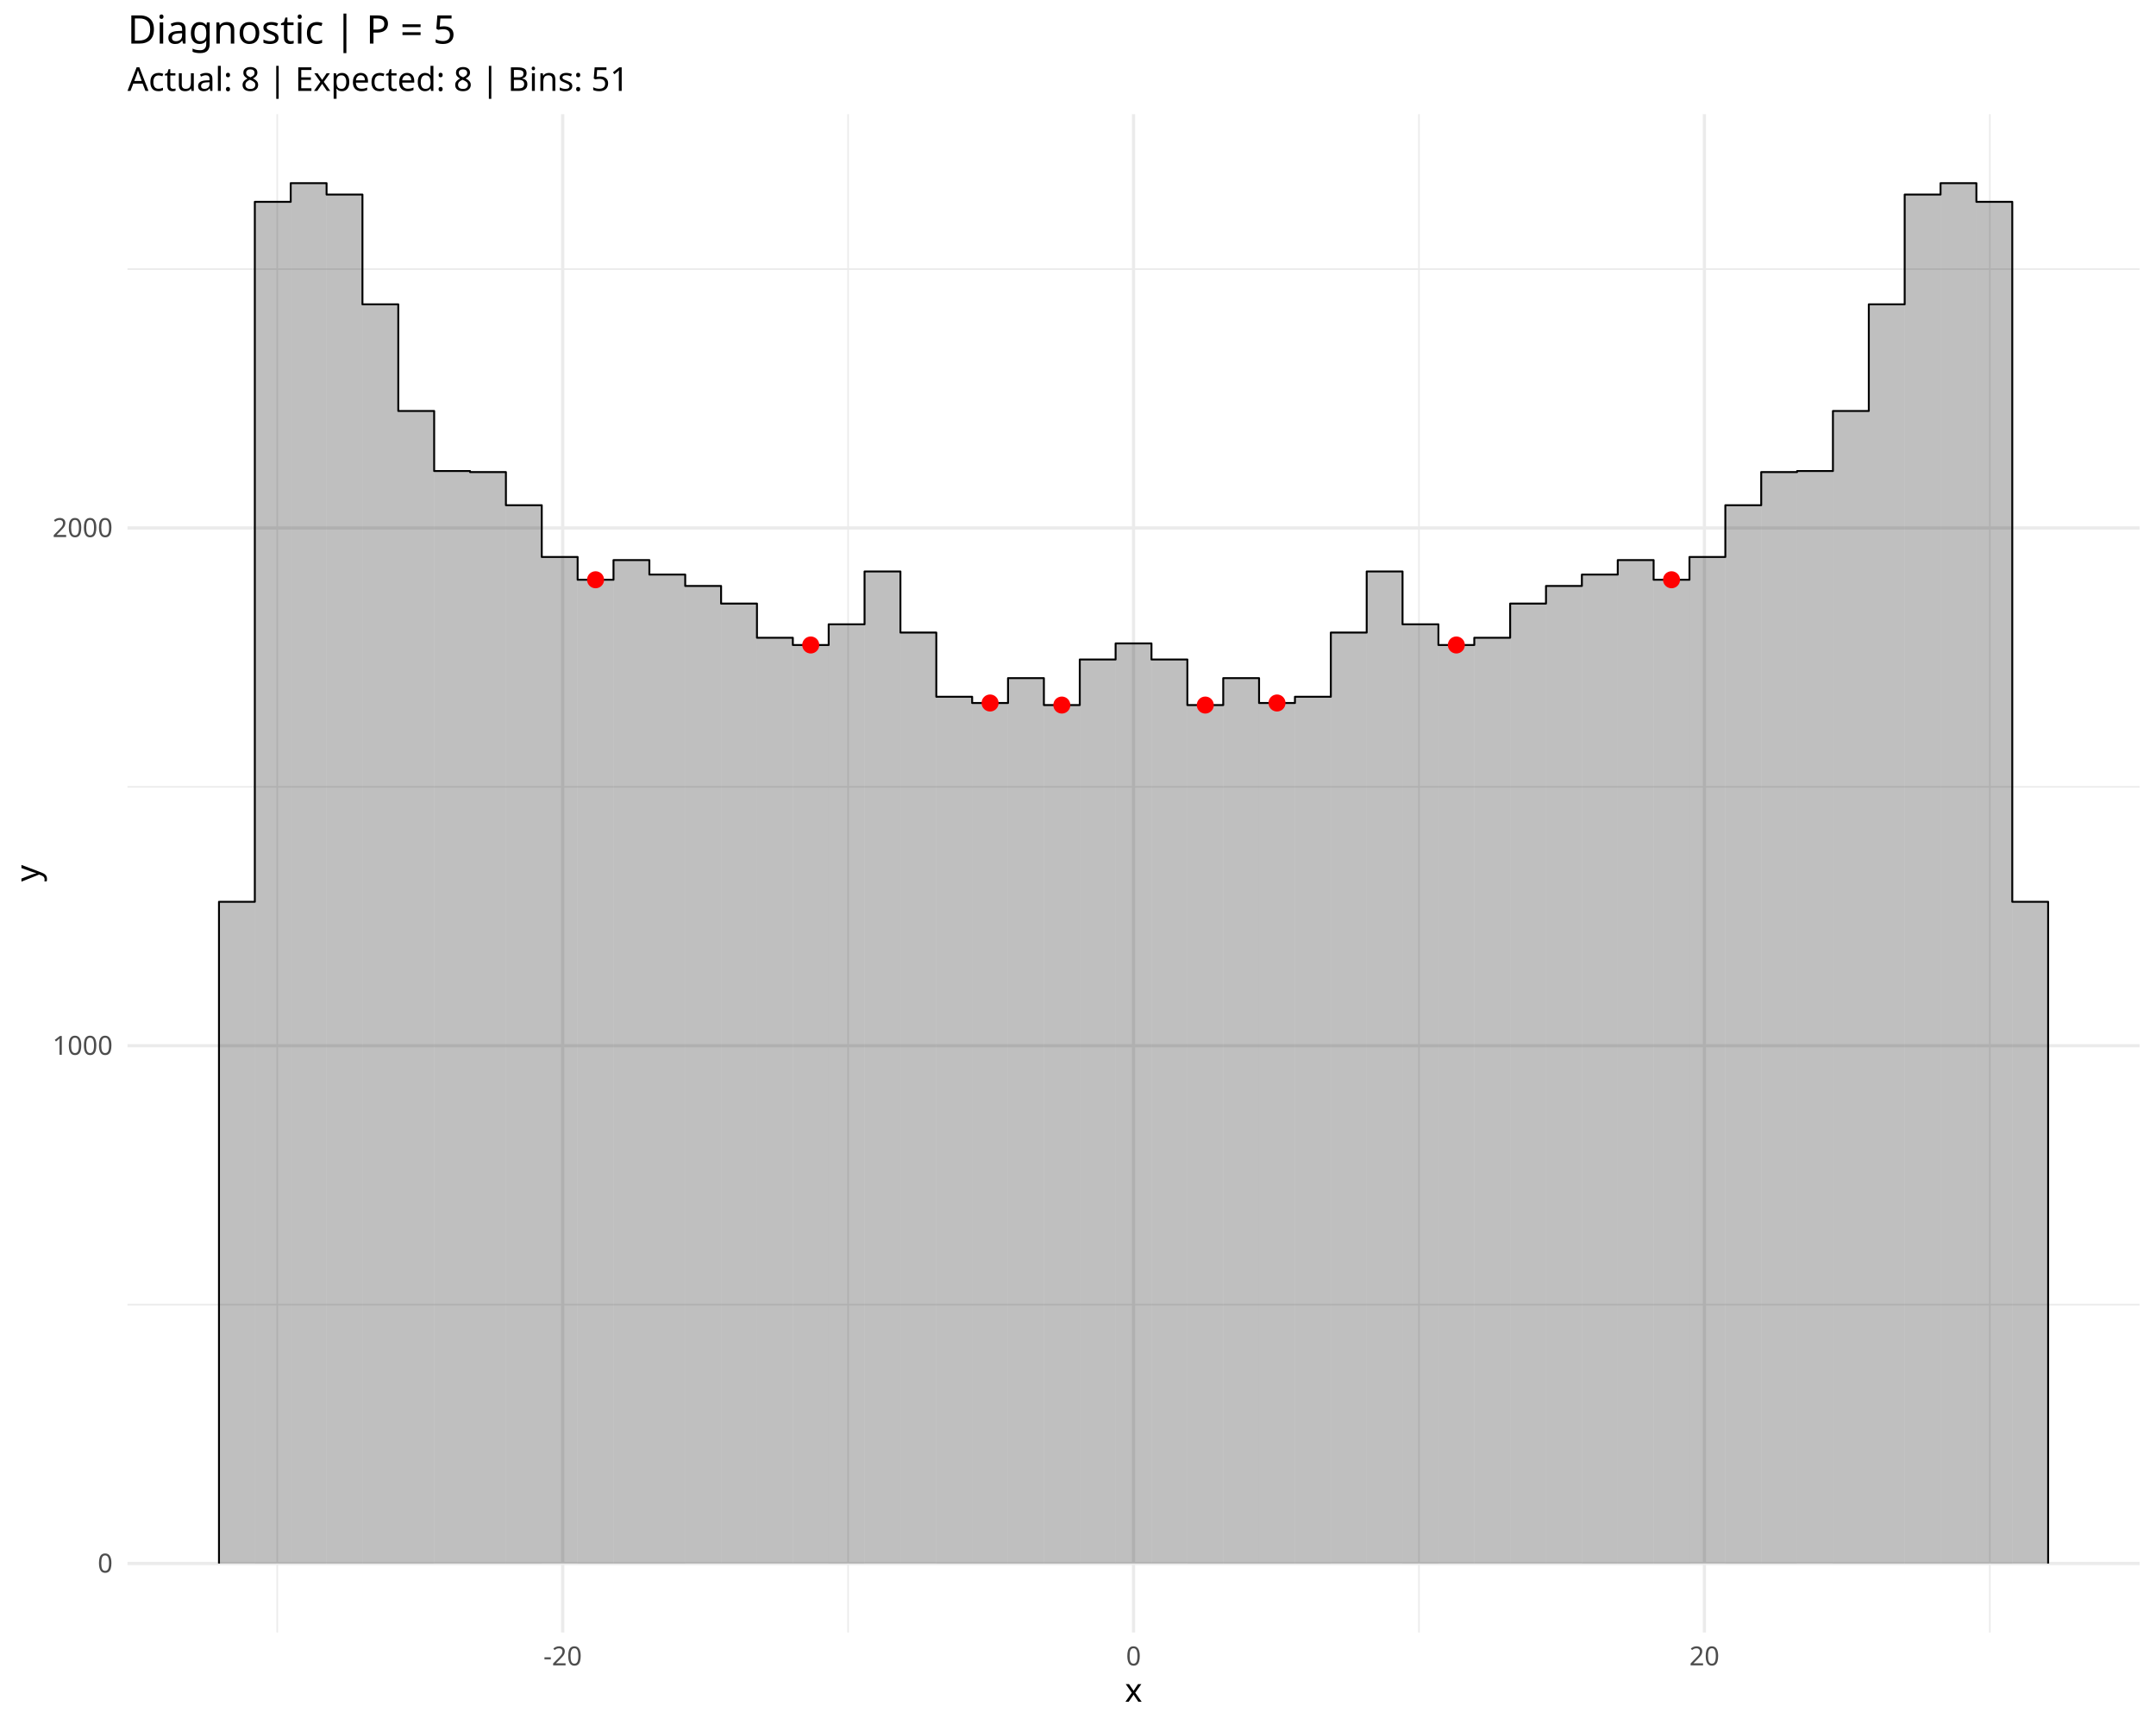
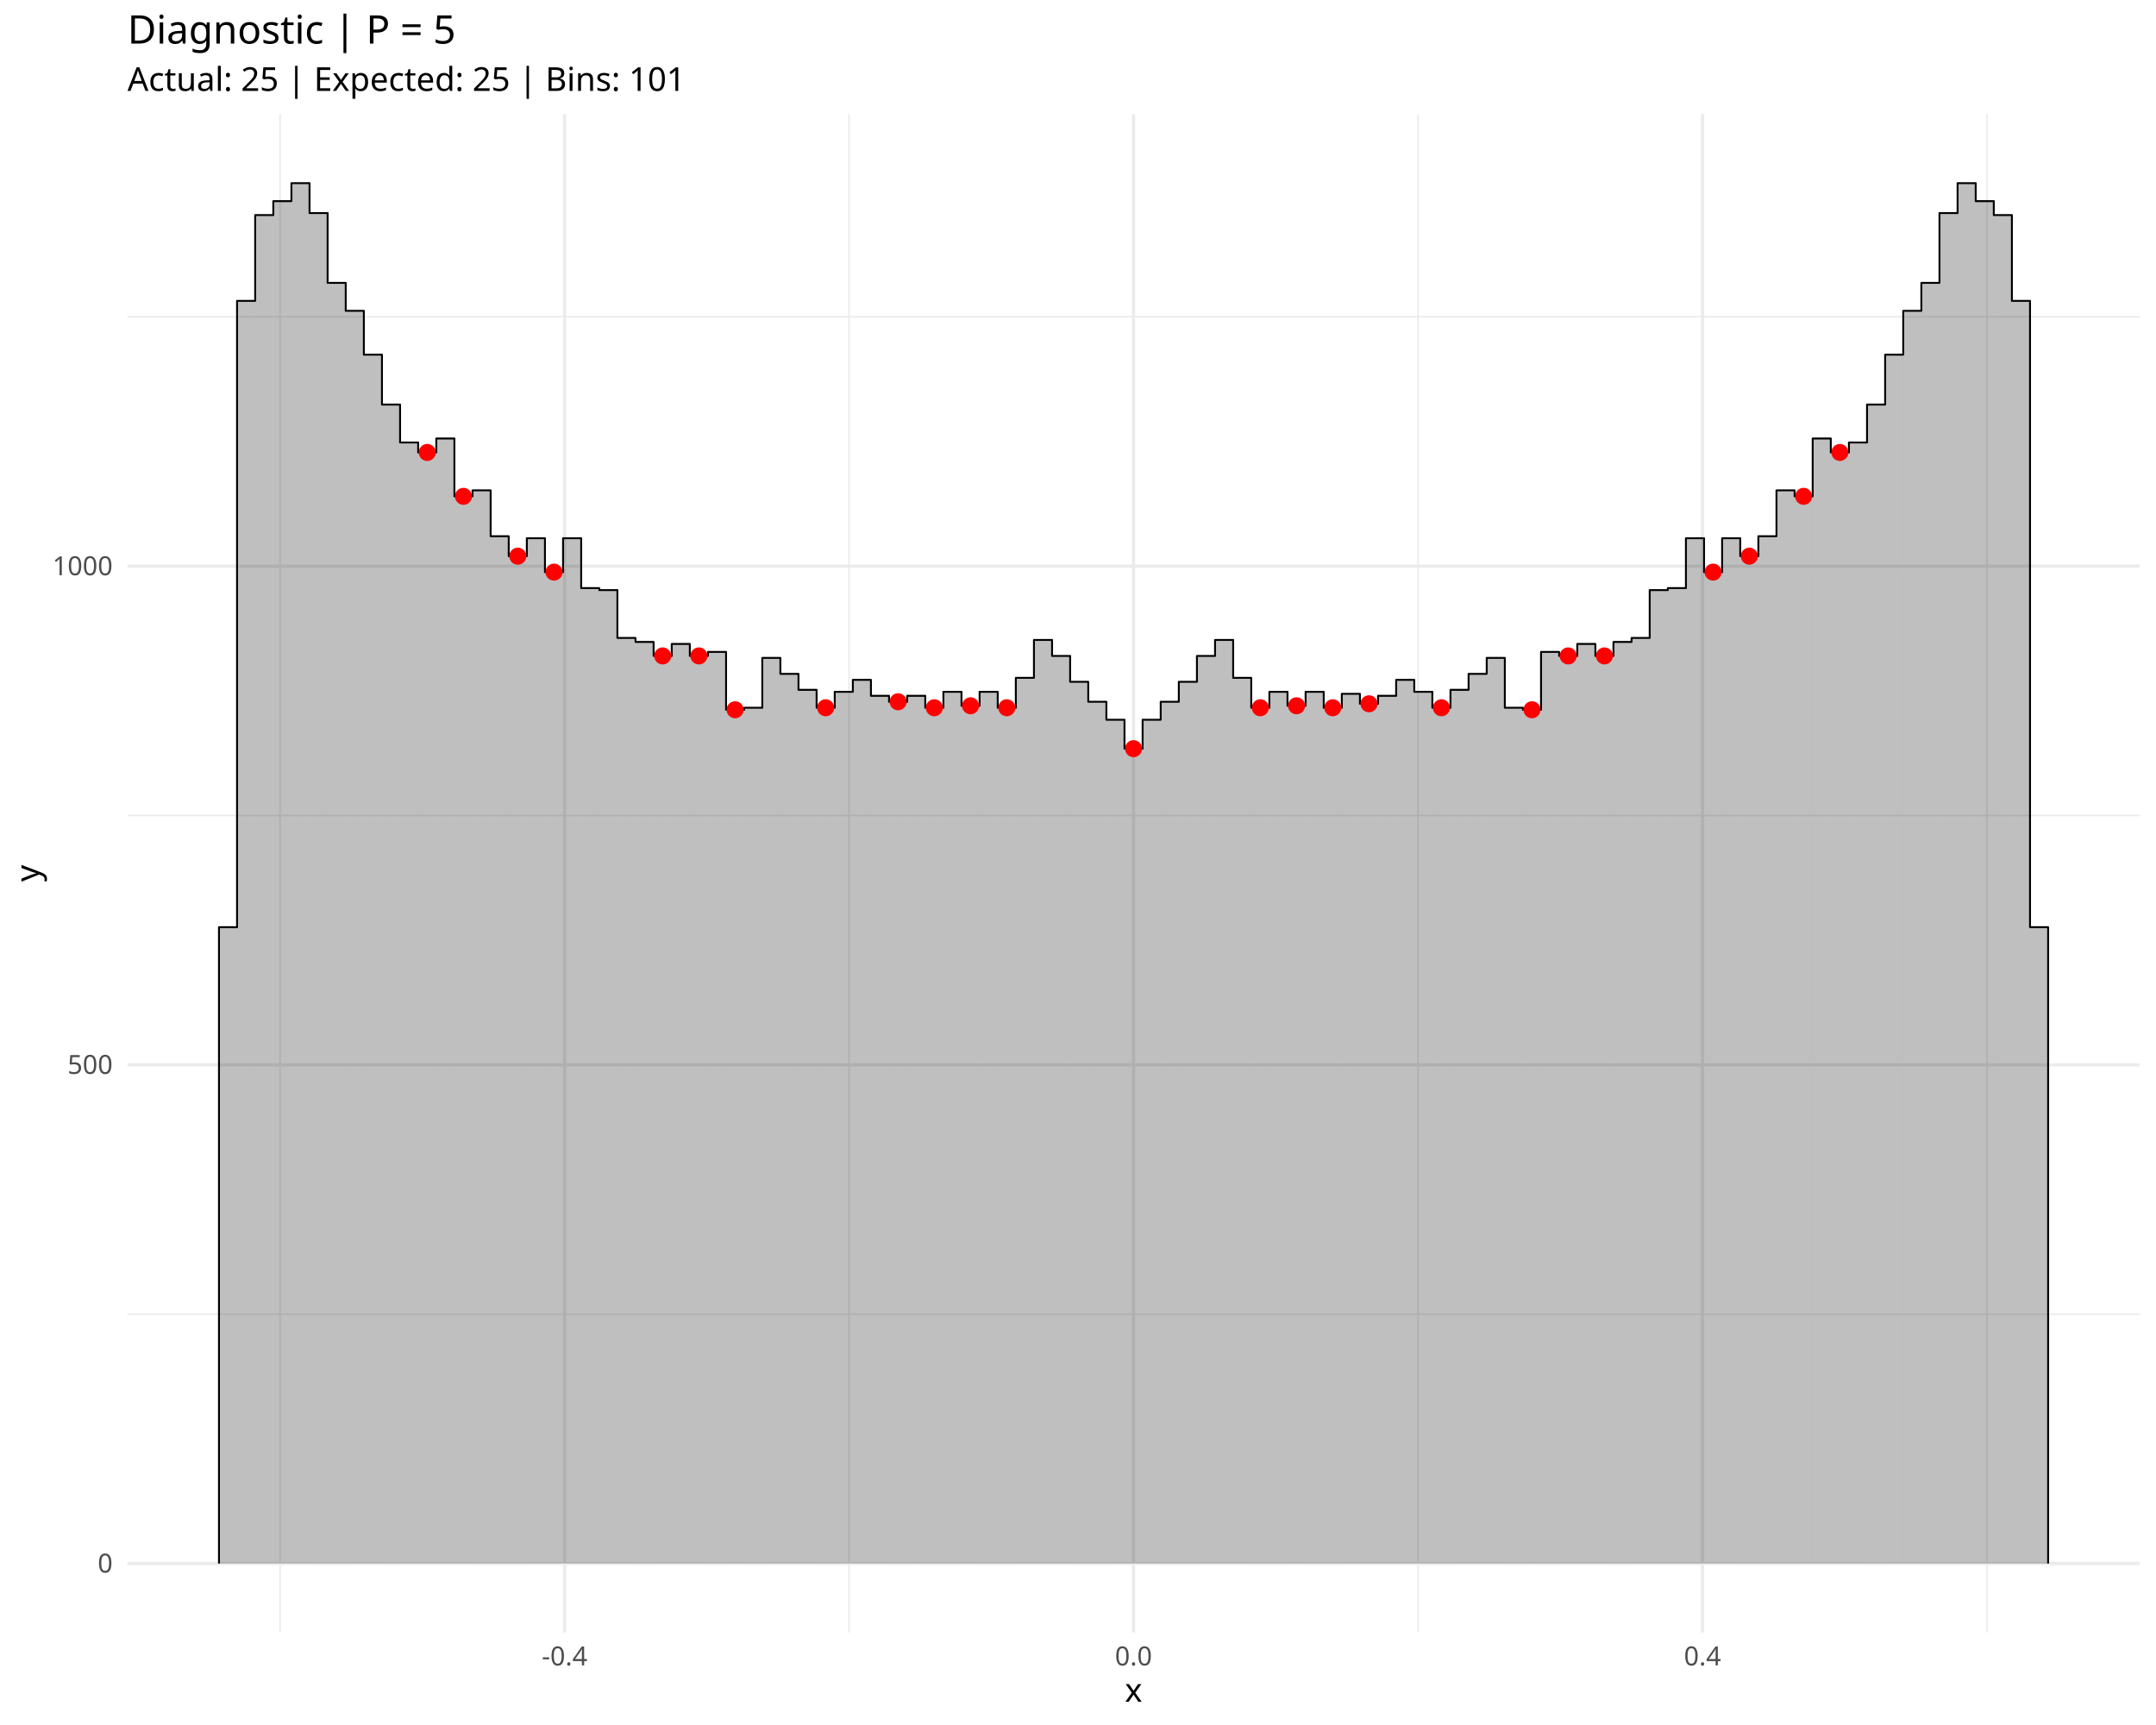
<svg xmlns="http://www.w3.org/2000/svg" class="svglite" data-engine-version="2.0" width="720.00pt" height="576.00pt" viewBox="0 0 720.00 576.00">
  <defs>
    <style type="text/css">
    .svglite line, .svglite polyline, .svglite polygon, .svglite path, .svglite rect, .svglite circle {
      fill: none;
      stroke: #000000;
      stroke-linecap: round;
      stroke-linejoin: round;
      stroke-miterlimit: 10.00;
    }
  </style>
  </defs>
  <rect width="100%" height="100%" style="stroke: none; fill: #FFFFFF;" />
  <defs>
    <clipPath id="cpMC4wMHw3MjAuMDB8MC4wMHw1NzYuMDA=">
      <rect x="0.00" y="0.00" width="720.00" height="576.00" />
    </clipPath>
  </defs>
  <g clip-path="url(#cpMC4wMHw3MjAuMDB8MC4wMHw1NzYuMDA=)">
    <rect x="0.00" y="0.00" width="720.00" height="576.00" style="stroke-width: 1.07; stroke: none; fill: #FFFFFF;" />
  </g>
  <defs>
    <clipPath id="cpNDIuNTh8NzE0LjUyfDM4LjEyfDU0NS4xMQ==">
      <rect x="42.58" y="38.12" width="671.94" height="507.00" />
    </clipPath>
  </defs>
  <g clip-path="url(#cpNDIuNTh8NzE0LjUyfDM4LjEyfDU0NS4xMQ==)">
-     <polyline points="42.58,435.63 714.52,435.63 " style="stroke-width: 0.53; stroke: #EBEBEB; stroke-linecap: butt;" />
-     <polyline points="42.58,262.74 714.52,262.74 " style="stroke-width: 0.53; stroke: #EBEBEB; stroke-linecap: butt;" />
-     <polyline points="42.58,89.86 714.52,89.86 " style="stroke-width: 0.53; stroke: #EBEBEB; stroke-linecap: butt;" />
-     <polyline points="92.59,545.11 92.59,38.12 " style="stroke-width: 0.53; stroke: #EBEBEB; stroke-linecap: butt;" />
-     <polyline points="283.23,545.11 283.23,38.12 " style="stroke-width: 0.53; stroke: #EBEBEB; stroke-linecap: butt;" />
-     <polyline points="473.87,545.11 473.87,38.12 " style="stroke-width: 0.53; stroke: #EBEBEB; stroke-linecap: butt;" />
-     <polyline points="664.51,545.11 664.51,38.12 " style="stroke-width: 0.53; stroke: #EBEBEB; stroke-linecap: butt;" />
+     <polyline points="42.58,438.81 714.52,438.81 " style="stroke-width: 0.53; stroke: #EBEBEB; stroke-linecap: butt;" />
+     <polyline points="42.58,272.30 714.52,272.30 " style="stroke-width: 0.53; stroke: #EBEBEB; stroke-linecap: butt;" />
+     <polyline points="42.58,105.79 714.52,105.79 " style="stroke-width: 0.53; stroke: #EBEBEB; stroke-linecap: butt;" />
+     <polyline points="93.54,545.11 93.54,38.12 " style="stroke-width: 0.53; stroke: #EBEBEB; stroke-linecap: butt;" />
+     <polyline points="283.55,545.11 283.55,38.12 " style="stroke-width: 0.53; stroke: #EBEBEB; stroke-linecap: butt;" />
+     <polyline points="473.56,545.11 473.56,38.12 " style="stroke-width: 0.53; stroke: #EBEBEB; stroke-linecap: butt;" />
+     <polyline points="663.57,545.11 663.57,38.12 " style="stroke-width: 0.53; stroke: #EBEBEB; stroke-linecap: butt;" />
    <polyline points="42.58,522.07 714.52,522.07 " style="stroke-width: 1.07; stroke: #EBEBEB; stroke-linecap: butt;" />
-     <polyline points="42.58,349.18 714.52,349.18 " style="stroke-width: 1.07; stroke: #EBEBEB; stroke-linecap: butt;" />
-     <polyline points="42.58,176.30 714.52,176.30 " style="stroke-width: 1.07; stroke: #EBEBEB; stroke-linecap: butt;" />
-     <polyline points="187.91,545.11 187.91,38.12 " style="stroke-width: 1.07; stroke: #EBEBEB; stroke-linecap: butt;" />
+     <polyline points="42.58,355.56 714.52,355.56 " style="stroke-width: 1.07; stroke: #EBEBEB; stroke-linecap: butt;" />
+     <polyline points="42.58,189.04 714.52,189.04 " style="stroke-width: 1.07; stroke: #EBEBEB; stroke-linecap: butt;" />
+     <polyline points="188.54,545.11 188.54,38.12 " style="stroke-width: 1.07; stroke: #EBEBEB; stroke-linecap: butt;" />
    <polyline points="378.55,545.11 378.55,38.12 " style="stroke-width: 1.07; stroke: #EBEBEB; stroke-linecap: butt;" />
-     <polyline points="569.19,545.11 569.19,38.12 " style="stroke-width: 1.07; stroke: #EBEBEB; stroke-linecap: butt;" />
-     <rect x="73.13" y="301.12" width="11.98" height="220.94" style="stroke-width: 1.07; stroke: none; stroke-linecap: butt; stroke-linejoin: miter; fill: #000000; fill-opacity: 0.25;" />
-     <rect x="85.10" y="67.39" width="11.98" height="454.68" style="stroke-width: 1.07; stroke: none; stroke-linecap: butt; stroke-linejoin: miter; fill: #000000; fill-opacity: 0.25;" />
-     <rect x="97.08" y="61.16" width="11.98" height="460.91" style="stroke-width: 1.07; stroke: none; stroke-linecap: butt; stroke-linejoin: miter; fill: #000000; fill-opacity: 0.25;" />
-     <rect x="109.06" y="64.97" width="11.98" height="457.10" style="stroke-width: 1.07; stroke: none; stroke-linecap: butt; stroke-linejoin: miter; fill: #000000; fill-opacity: 0.25;" />
-     <rect x="121.04" y="101.62" width="11.98" height="420.45" style="stroke-width: 1.07; stroke: none; stroke-linecap: butt; stroke-linejoin: miter; fill: #000000; fill-opacity: 0.25;" />
-     <rect x="133.01" y="137.23" width="11.98" height="384.84" style="stroke-width: 1.07; stroke: none; stroke-linecap: butt; stroke-linejoin: miter; fill: #000000; fill-opacity: 0.25;" />
-     <rect x="144.99" y="157.28" width="11.98" height="364.78" style="stroke-width: 1.07; stroke: none; stroke-linecap: butt; stroke-linejoin: miter; fill: #000000; fill-opacity: 0.25;" />
-     <rect x="156.97" y="157.63" width="11.98" height="364.44" style="stroke-width: 1.07; stroke: none; stroke-linecap: butt; stroke-linejoin: miter; fill: #000000; fill-opacity: 0.25;" />
-     <rect x="168.95" y="168.70" width="11.98" height="353.37" style="stroke-width: 1.07; stroke: none; stroke-linecap: butt; stroke-linejoin: miter; fill: #000000; fill-opacity: 0.25;" />
-     <rect x="180.92" y="185.98" width="11.98" height="336.08" style="stroke-width: 1.07; stroke: none; stroke-linecap: butt; stroke-linejoin: miter; fill: #000000; fill-opacity: 0.25;" />
-     <rect x="192.90" y="193.59" width="11.98" height="328.48" style="stroke-width: 1.07; stroke: none; stroke-linecap: butt; stroke-linejoin: miter; fill: #000000; fill-opacity: 0.25;" />
-     <rect x="204.88" y="187.02" width="11.98" height="335.05" style="stroke-width: 1.07; stroke: none; stroke-linecap: butt; stroke-linejoin: miter; fill: #000000; fill-opacity: 0.25;" />
-     <rect x="216.86" y="191.86" width="11.98" height="330.21" style="stroke-width: 1.07; stroke: none; stroke-linecap: butt; stroke-linejoin: miter; fill: #000000; fill-opacity: 0.25;" />
-     <rect x="228.83" y="195.66" width="11.98" height="326.40" style="stroke-width: 1.07; stroke: none; stroke-linecap: butt; stroke-linejoin: miter; fill: #000000; fill-opacity: 0.25;" />
-     <rect x="240.81" y="201.54" width="11.98" height="320.52" style="stroke-width: 1.07; stroke: none; stroke-linecap: butt; stroke-linejoin: miter; fill: #000000; fill-opacity: 0.25;" />
-     <rect x="252.79" y="212.95" width="11.98" height="309.11" style="stroke-width: 1.07; stroke: none; stroke-linecap: butt; stroke-linejoin: miter; fill: #000000; fill-opacity: 0.25;" />
-     <rect x="264.77" y="215.37" width="11.98" height="306.69" style="stroke-width: 1.07; stroke: none; stroke-linecap: butt; stroke-linejoin: miter; fill: #000000; fill-opacity: 0.25;" />
-     <rect x="276.74" y="208.46" width="11.98" height="313.61" style="stroke-width: 1.07; stroke: none; stroke-linecap: butt; stroke-linejoin: miter; fill: #000000; fill-opacity: 0.25;" />
-     <rect x="288.72" y="190.82" width="11.98" height="331.24" style="stroke-width: 1.07; stroke: none; stroke-linecap: butt; stroke-linejoin: miter; fill: #000000; fill-opacity: 0.25;" />
-     <rect x="300.70" y="211.22" width="11.98" height="310.84" style="stroke-width: 1.07; stroke: none; stroke-linecap: butt; stroke-linejoin: miter; fill: #000000; fill-opacity: 0.25;" />
-     <rect x="312.68" y="232.66" width="11.98" height="289.41" style="stroke-width: 1.07; stroke: none; stroke-linecap: butt; stroke-linejoin: miter; fill: #000000; fill-opacity: 0.25;" />
-     <rect x="324.65" y="234.74" width="11.98" height="287.33" style="stroke-width: 1.07; stroke: none; stroke-linecap: butt; stroke-linejoin: miter; fill: #000000; fill-opacity: 0.25;" />
-     <rect x="336.63" y="226.44" width="11.98" height="295.63" style="stroke-width: 1.07; stroke: none; stroke-linecap: butt; stroke-linejoin: miter; fill: #000000; fill-opacity: 0.25;" />
-     <rect x="348.61" y="235.43" width="11.98" height="286.64" style="stroke-width: 1.07; stroke: none; stroke-linecap: butt; stroke-linejoin: miter; fill: #000000; fill-opacity: 0.25;" />
-     <rect x="360.59" y="220.21" width="11.98" height="301.85" style="stroke-width: 1.07; stroke: none; stroke-linecap: butt; stroke-linejoin: miter; fill: #000000; fill-opacity: 0.25;" />
-     <rect x="372.56" y="214.85" width="11.98" height="307.21" style="stroke-width: 1.07; stroke: none; stroke-linecap: butt; stroke-linejoin: miter; fill: #000000; fill-opacity: 0.25;" />
-     <rect x="384.54" y="220.21" width="11.98" height="301.85" style="stroke-width: 1.07; stroke: none; stroke-linecap: butt; stroke-linejoin: miter; fill: #000000; fill-opacity: 0.25;" />
-     <rect x="396.52" y="235.43" width="11.98" height="286.64" style="stroke-width: 1.07; stroke: none; stroke-linecap: butt; stroke-linejoin: miter; fill: #000000; fill-opacity: 0.25;" />
-     <rect x="408.50" y="226.44" width="11.98" height="295.63" style="stroke-width: 1.07; stroke: none; stroke-linecap: butt; stroke-linejoin: miter; fill: #000000; fill-opacity: 0.25;" />
-     <rect x="420.47" y="234.74" width="11.98" height="287.33" style="stroke-width: 1.07; stroke: none; stroke-linecap: butt; stroke-linejoin: miter; fill: #000000; fill-opacity: 0.25;" />
-     <rect x="432.45" y="232.66" width="11.98" height="289.41" style="stroke-width: 1.07; stroke: none; stroke-linecap: butt; stroke-linejoin: miter; fill: #000000; fill-opacity: 0.25;" />
-     <rect x="444.43" y="211.22" width="11.98" height="310.84" style="stroke-width: 1.07; stroke: none; stroke-linecap: butt; stroke-linejoin: miter; fill: #000000; fill-opacity: 0.25;" />
-     <rect x="456.41" y="190.82" width="11.98" height="331.24" style="stroke-width: 1.07; stroke: none; stroke-linecap: butt; stroke-linejoin: miter; fill: #000000; fill-opacity: 0.25;" />
-     <rect x="468.38" y="208.46" width="11.98" height="313.61" style="stroke-width: 1.07; stroke: none; stroke-linecap: butt; stroke-linejoin: miter; fill: #000000; fill-opacity: 0.25;" />
-     <rect x="480.36" y="215.37" width="11.98" height="306.69" style="stroke-width: 1.07; stroke: none; stroke-linecap: butt; stroke-linejoin: miter; fill: #000000; fill-opacity: 0.25;" />
-     <rect x="492.34" y="212.95" width="11.98" height="309.11" style="stroke-width: 1.07; stroke: none; stroke-linecap: butt; stroke-linejoin: miter; fill: #000000; fill-opacity: 0.25;" />
-     <rect x="504.32" y="201.54" width="11.98" height="320.52" style="stroke-width: 1.07; stroke: none; stroke-linecap: butt; stroke-linejoin: miter; fill: #000000; fill-opacity: 0.25;" />
-     <rect x="516.29" y="195.66" width="11.98" height="326.40" style="stroke-width: 1.07; stroke: none; stroke-linecap: butt; stroke-linejoin: miter; fill: #000000; fill-opacity: 0.25;" />
-     <rect x="528.27" y="191.86" width="11.98" height="330.21" style="stroke-width: 1.07; stroke: none; stroke-linecap: butt; stroke-linejoin: miter; fill: #000000; fill-opacity: 0.25;" />
-     <rect x="540.25" y="187.02" width="11.98" height="335.05" style="stroke-width: 1.07; stroke: none; stroke-linecap: butt; stroke-linejoin: miter; fill: #000000; fill-opacity: 0.25;" />
-     <rect x="552.23" y="193.59" width="11.98" height="328.48" style="stroke-width: 1.07; stroke: none; stroke-linecap: butt; stroke-linejoin: miter; fill: #000000; fill-opacity: 0.25;" />
-     <rect x="564.20" y="185.98" width="11.98" height="336.08" style="stroke-width: 1.07; stroke: none; stroke-linecap: butt; stroke-linejoin: miter; fill: #000000; fill-opacity: 0.25;" />
-     <rect x="576.18" y="168.70" width="11.98" height="353.37" style="stroke-width: 1.07; stroke: none; stroke-linecap: butt; stroke-linejoin: miter; fill: #000000; fill-opacity: 0.25;" />
-     <rect x="588.16" y="157.63" width="11.98" height="364.44" style="stroke-width: 1.07; stroke: none; stroke-linecap: butt; stroke-linejoin: miter; fill: #000000; fill-opacity: 0.25;" />
-     <rect x="600.14" y="157.28" width="11.98" height="364.78" style="stroke-width: 1.07; stroke: none; stroke-linecap: butt; stroke-linejoin: miter; fill: #000000; fill-opacity: 0.25;" />
-     <rect x="612.11" y="137.23" width="11.98" height="384.84" style="stroke-width: 1.07; stroke: none; stroke-linecap: butt; stroke-linejoin: miter; fill: #000000; fill-opacity: 0.25;" />
-     <rect x="624.09" y="101.62" width="11.98" height="420.45" style="stroke-width: 1.07; stroke: none; stroke-linecap: butt; stroke-linejoin: miter; fill: #000000; fill-opacity: 0.25;" />
-     <rect x="636.07" y="64.97" width="11.98" height="457.10" style="stroke-width: 1.07; stroke: none; stroke-linecap: butt; stroke-linejoin: miter; fill: #000000; fill-opacity: 0.25;" />
-     <rect x="648.05" y="61.16" width="11.98" height="460.91" style="stroke-width: 1.07; stroke: none; stroke-linecap: butt; stroke-linejoin: miter; fill: #000000; fill-opacity: 0.25;" />
-     <rect x="660.02" y="67.39" width="11.98" height="454.68" style="stroke-width: 1.07; stroke: none; stroke-linecap: butt; stroke-linejoin: miter; fill: #000000; fill-opacity: 0.25;" />
-     <rect x="672.00" y="301.12" width="11.98" height="220.94" style="stroke-width: 1.07; stroke: none; stroke-linecap: butt; stroke-linejoin: miter; fill: #000000; fill-opacity: 0.25;" />
-     <polyline points="73.13,522.07 73.13,301.12 85.10,301.12 85.10,67.39 97.08,67.39 97.08,61.16 109.06,61.16 109.06,64.97 121.04,64.97 121.04,101.62 133.01,101.62 133.01,137.23 144.99,137.23 144.99,157.28 156.97,157.28 156.97,157.63 168.95,157.63 168.95,168.70 180.92,168.70 180.92,185.98 192.90,185.98 192.90,193.59 204.88,193.59 204.88,187.02 216.86,187.02 216.86,191.86 228.83,191.86 228.83,195.66 240.81,195.66 240.81,201.54 252.79,201.54 252.79,212.95 264.77,212.95 264.77,215.37 276.74,215.37 276.74,208.46 288.72,208.46 288.72,190.82 300.70,190.82 300.70,211.22 312.68,211.22 312.68,232.66 324.65,232.66 324.65,234.74 336.63,234.74 336.63,226.44 348.61,226.44 348.61,235.43 360.59,235.43 360.59,220.21 372.56,220.21 372.56,214.85 384.54,214.85 384.54,220.21 396.52,220.21 396.52,235.43 408.50,235.43 408.50,226.44 420.47,226.44 420.47,234.74 432.45,234.74 432.45,232.66 444.43,232.66 444.43,211.22 456.41,211.22 456.41,190.82 468.38,190.82 468.38,208.46 480.36,208.46 480.36,215.37 492.34,215.37 492.34,212.95 504.32,212.95 504.32,201.54 516.29,201.54 516.29,195.66 528.27,195.66 528.27,191.86 540.25,191.86 540.25,187.02 552.23,187.02 552.23,193.59 564.20,193.59 564.20,185.98 576.18,185.98 576.18,168.70 588.16,168.70 588.16,157.63 600.14,157.63 600.14,157.28 612.11,157.28 612.11,137.23 624.09,137.23 624.09,101.62 636.07,101.62 636.07,64.97 648.05,64.97 648.05,61.16 660.02,61.16 660.02,67.39 672.00,67.39 672.00,301.12 683.98,301.12 683.98,522.07 " style="stroke-width: 0.64; stroke-linecap: butt;" />
-     <circle cx="198.89" cy="193.59" r="2.49" style="stroke-width: 0.71; stroke: #FF0000; fill: #FF0000;" />
-     <circle cx="270.75" cy="215.37" r="2.49" style="stroke-width: 0.71; stroke: #FF0000; fill: #FF0000;" />
-     <circle cx="330.64" cy="234.74" r="2.49" style="stroke-width: 0.71; stroke: #FF0000; fill: #FF0000;" />
-     <circle cx="354.60" cy="235.43" r="2.49" style="stroke-width: 0.71; stroke: #FF0000; fill: #FF0000;" />
-     <circle cx="402.51" cy="235.43" r="2.49" style="stroke-width: 0.71; stroke: #FF0000; fill: #FF0000;" />
-     <circle cx="426.46" cy="234.74" r="2.49" style="stroke-width: 0.71; stroke: #FF0000; fill: #FF0000;" />
-     <circle cx="486.35" cy="215.37" r="2.49" style="stroke-width: 0.71; stroke: #FF0000; fill: #FF0000;" />
-     <circle cx="558.21" cy="193.59" r="2.49" style="stroke-width: 0.71; stroke: #FF0000; fill: #FF0000;" />
+     <polyline points="568.56,545.11 568.56,38.12 " style="stroke-width: 1.07; stroke: #EBEBEB; stroke-linecap: butt;" />
+     <rect x="73.13" y="309.60" width="6.05" height="212.47" style="stroke-width: 1.07; stroke: none; stroke-linecap: butt; stroke-linejoin: miter; fill: #000000; fill-opacity: 0.25;" />
+     <rect x="79.17" y="100.46" width="6.05" height="421.61" style="stroke-width: 1.07; stroke: none; stroke-linecap: butt; stroke-linejoin: miter; fill: #000000; fill-opacity: 0.25;" />
+     <rect x="85.22" y="71.82" width="6.05" height="450.25" style="stroke-width: 1.07; stroke: none; stroke-linecap: butt; stroke-linejoin: miter; fill: #000000; fill-opacity: 0.25;" />
+     <rect x="91.27" y="67.16" width="6.05" height="454.91" style="stroke-width: 1.07; stroke: none; stroke-linecap: butt; stroke-linejoin: miter; fill: #000000; fill-opacity: 0.25;" />
+     <rect x="97.32" y="61.16" width="6.05" height="460.91" style="stroke-width: 1.07; stroke: none; stroke-linecap: butt; stroke-linejoin: miter; fill: #000000; fill-opacity: 0.25;" />
+     <rect x="103.37" y="71.15" width="6.05" height="450.91" style="stroke-width: 1.07; stroke: none; stroke-linecap: butt; stroke-linejoin: miter; fill: #000000; fill-opacity: 0.25;" />
+     <rect x="109.41" y="94.46" width="6.05" height="427.60" style="stroke-width: 1.07; stroke: none; stroke-linecap: butt; stroke-linejoin: miter; fill: #000000; fill-opacity: 0.25;" />
+     <rect x="115.46" y="103.79" width="6.05" height="418.28" style="stroke-width: 1.07; stroke: none; stroke-linecap: butt; stroke-linejoin: miter; fill: #000000; fill-opacity: 0.25;" />
+     <rect x="121.51" y="118.44" width="6.05" height="403.63" style="stroke-width: 1.07; stroke: none; stroke-linecap: butt; stroke-linejoin: miter; fill: #000000; fill-opacity: 0.25;" />
+     <rect x="127.56" y="135.09" width="6.05" height="386.97" style="stroke-width: 1.07; stroke: none; stroke-linecap: butt; stroke-linejoin: miter; fill: #000000; fill-opacity: 0.25;" />
+     <rect x="133.61" y="147.75" width="6.05" height="374.32" style="stroke-width: 1.07; stroke: none; stroke-linecap: butt; stroke-linejoin: miter; fill: #000000; fill-opacity: 0.25;" />
+     <rect x="139.65" y="151.08" width="6.05" height="370.99" style="stroke-width: 1.07; stroke: none; stroke-linecap: butt; stroke-linejoin: miter; fill: #000000; fill-opacity: 0.25;" />
+     <rect x="145.70" y="146.42" width="6.05" height="375.65" style="stroke-width: 1.07; stroke: none; stroke-linecap: butt; stroke-linejoin: miter; fill: #000000; fill-opacity: 0.25;" />
+     <rect x="151.75" y="165.73" width="6.05" height="356.34" style="stroke-width: 1.07; stroke: none; stroke-linecap: butt; stroke-linejoin: miter; fill: #000000; fill-opacity: 0.25;" />
+     <rect x="157.80" y="163.73" width="6.05" height="358.33" style="stroke-width: 1.07; stroke: none; stroke-linecap: butt; stroke-linejoin: miter; fill: #000000; fill-opacity: 0.25;" />
+     <rect x="163.85" y="179.05" width="6.05" height="343.01" style="stroke-width: 1.07; stroke: none; stroke-linecap: butt; stroke-linejoin: miter; fill: #000000; fill-opacity: 0.25;" />
+     <rect x="169.89" y="185.71" width="6.05" height="336.35" style="stroke-width: 1.07; stroke: none; stroke-linecap: butt; stroke-linejoin: miter; fill: #000000; fill-opacity: 0.25;" />
+     <rect x="175.94" y="179.72" width="6.05" height="342.35" style="stroke-width: 1.07; stroke: none; stroke-linecap: butt; stroke-linejoin: miter; fill: #000000; fill-opacity: 0.25;" />
+     <rect x="181.99" y="191.04" width="6.05" height="331.03" style="stroke-width: 1.07; stroke: none; stroke-linecap: butt; stroke-linejoin: miter; fill: #000000; fill-opacity: 0.25;" />
+     <rect x="188.04" y="179.72" width="6.05" height="342.35" style="stroke-width: 1.07; stroke: none; stroke-linecap: butt; stroke-linejoin: miter; fill: #000000; fill-opacity: 0.25;" />
+     <rect x="194.09" y="196.37" width="6.05" height="325.70" style="stroke-width: 1.07; stroke: none; stroke-linecap: butt; stroke-linejoin: miter; fill: #000000; fill-opacity: 0.25;" />
+     <rect x="200.13" y="197.04" width="6.05" height="325.03" style="stroke-width: 1.07; stroke: none; stroke-linecap: butt; stroke-linejoin: miter; fill: #000000; fill-opacity: 0.25;" />
+     <rect x="206.18" y="213.02" width="6.05" height="309.05" style="stroke-width: 1.07; stroke: none; stroke-linecap: butt; stroke-linejoin: miter; fill: #000000; fill-opacity: 0.25;" />
+     <rect x="212.23" y="214.35" width="6.05" height="307.71" style="stroke-width: 1.07; stroke: none; stroke-linecap: butt; stroke-linejoin: miter; fill: #000000; fill-opacity: 0.25;" />
+     <rect x="218.28" y="219.02" width="6.05" height="303.05" style="stroke-width: 1.07; stroke: none; stroke-linecap: butt; stroke-linejoin: miter; fill: #000000; fill-opacity: 0.25;" />
+     <rect x="224.33" y="215.02" width="6.05" height="307.05" style="stroke-width: 1.07; stroke: none; stroke-linecap: butt; stroke-linejoin: miter; fill: #000000; fill-opacity: 0.25;" />
+     <rect x="230.37" y="219.02" width="6.05" height="303.05" style="stroke-width: 1.07; stroke: none; stroke-linecap: butt; stroke-linejoin: miter; fill: #000000; fill-opacity: 0.25;" />
+     <rect x="236.42" y="217.68" width="6.05" height="304.38" style="stroke-width: 1.07; stroke: none; stroke-linecap: butt; stroke-linejoin: miter; fill: #000000; fill-opacity: 0.25;" />
+     <rect x="242.47" y="237.00" width="6.05" height="285.07" style="stroke-width: 1.07; stroke: none; stroke-linecap: butt; stroke-linejoin: miter; fill: #000000; fill-opacity: 0.25;" />
+     <rect x="248.52" y="236.33" width="6.05" height="285.73" style="stroke-width: 1.07; stroke: none; stroke-linecap: butt; stroke-linejoin: miter; fill: #000000; fill-opacity: 0.25;" />
+     <rect x="254.57" y="219.68" width="6.05" height="302.39" style="stroke-width: 1.07; stroke: none; stroke-linecap: butt; stroke-linejoin: miter; fill: #000000; fill-opacity: 0.25;" />
+     <rect x="260.61" y="225.01" width="6.05" height="297.06" style="stroke-width: 1.07; stroke: none; stroke-linecap: butt; stroke-linejoin: miter; fill: #000000; fill-opacity: 0.25;" />
+     <rect x="266.66" y="230.34" width="6.05" height="291.73" style="stroke-width: 1.07; stroke: none; stroke-linecap: butt; stroke-linejoin: miter; fill: #000000; fill-opacity: 0.25;" />
+     <rect x="272.71" y="236.33" width="6.05" height="285.73" style="stroke-width: 1.07; stroke: none; stroke-linecap: butt; stroke-linejoin: miter; fill: #000000; fill-opacity: 0.25;" />
+     <rect x="278.76" y="231.00" width="6.05" height="291.06" style="stroke-width: 1.07; stroke: none; stroke-linecap: butt; stroke-linejoin: miter; fill: #000000; fill-opacity: 0.25;" />
+     <rect x="284.81" y="227.01" width="6.05" height="295.06" style="stroke-width: 1.07; stroke: none; stroke-linecap: butt; stroke-linejoin: miter; fill: #000000; fill-opacity: 0.25;" />
+     <rect x="290.85" y="232.34" width="6.05" height="289.73" style="stroke-width: 1.07; stroke: none; stroke-linecap: butt; stroke-linejoin: miter; fill: #000000; fill-opacity: 0.25;" />
+     <rect x="296.90" y="234.33" width="6.05" height="287.73" style="stroke-width: 1.07; stroke: none; stroke-linecap: butt; stroke-linejoin: miter; fill: #000000; fill-opacity: 0.25;" />
+     <rect x="302.95" y="232.34" width="6.05" height="289.73" style="stroke-width: 1.07; stroke: none; stroke-linecap: butt; stroke-linejoin: miter; fill: #000000; fill-opacity: 0.25;" />
+     <rect x="309.00" y="236.33" width="6.05" height="285.73" style="stroke-width: 1.07; stroke: none; stroke-linecap: butt; stroke-linejoin: miter; fill: #000000; fill-opacity: 0.25;" />
+     <rect x="315.05" y="231.00" width="6.05" height="291.06" style="stroke-width: 1.07; stroke: none; stroke-linecap: butt; stroke-linejoin: miter; fill: #000000; fill-opacity: 0.25;" />
+     <rect x="321.10" y="235.67" width="6.05" height="286.40" style="stroke-width: 1.07; stroke: none; stroke-linecap: butt; stroke-linejoin: miter; fill: #000000; fill-opacity: 0.25;" />
+     <rect x="327.14" y="231.00" width="6.05" height="291.06" style="stroke-width: 1.07; stroke: none; stroke-linecap: butt; stroke-linejoin: miter; fill: #000000; fill-opacity: 0.25;" />
+     <rect x="333.19" y="236.33" width="6.05" height="285.73" style="stroke-width: 1.07; stroke: none; stroke-linecap: butt; stroke-linejoin: miter; fill: #000000; fill-opacity: 0.25;" />
+     <rect x="339.24" y="226.34" width="6.05" height="295.73" style="stroke-width: 1.07; stroke: none; stroke-linecap: butt; stroke-linejoin: miter; fill: #000000; fill-opacity: 0.25;" />
+     <rect x="345.29" y="213.69" width="6.05" height="308.38" style="stroke-width: 1.07; stroke: none; stroke-linecap: butt; stroke-linejoin: miter; fill: #000000; fill-opacity: 0.25;" />
+     <rect x="351.34" y="219.02" width="6.05" height="303.05" style="stroke-width: 1.07; stroke: none; stroke-linecap: butt; stroke-linejoin: miter; fill: #000000; fill-opacity: 0.25;" />
+     <rect x="357.38" y="227.67" width="6.05" height="294.39" style="stroke-width: 1.07; stroke: none; stroke-linecap: butt; stroke-linejoin: miter; fill: #000000; fill-opacity: 0.25;" />
+     <rect x="363.43" y="234.33" width="6.05" height="287.73" style="stroke-width: 1.07; stroke: none; stroke-linecap: butt; stroke-linejoin: miter; fill: #000000; fill-opacity: 0.25;" />
+     <rect x="369.48" y="240.33" width="6.05" height="281.74" style="stroke-width: 1.07; stroke: none; stroke-linecap: butt; stroke-linejoin: miter; fill: #000000; fill-opacity: 0.25;" />
+     <rect x="375.53" y="249.99" width="6.05" height="272.08" style="stroke-width: 1.07; stroke: none; stroke-linecap: butt; stroke-linejoin: miter; fill: #000000; fill-opacity: 0.25;" />
+     <rect x="381.58" y="240.33" width="6.05" height="281.74" style="stroke-width: 1.07; stroke: none; stroke-linecap: butt; stroke-linejoin: miter; fill: #000000; fill-opacity: 0.25;" />
+     <rect x="387.62" y="234.33" width="6.05" height="287.73" style="stroke-width: 1.07; stroke: none; stroke-linecap: butt; stroke-linejoin: miter; fill: #000000; fill-opacity: 0.25;" />
+     <rect x="393.67" y="227.67" width="6.05" height="294.39" style="stroke-width: 1.07; stroke: none; stroke-linecap: butt; stroke-linejoin: miter; fill: #000000; fill-opacity: 0.25;" />
+     <rect x="399.72" y="219.02" width="6.05" height="303.05" style="stroke-width: 1.07; stroke: none; stroke-linecap: butt; stroke-linejoin: miter; fill: #000000; fill-opacity: 0.25;" />
+     <rect x="405.77" y="213.69" width="6.05" height="308.38" style="stroke-width: 1.07; stroke: none; stroke-linecap: butt; stroke-linejoin: miter; fill: #000000; fill-opacity: 0.25;" />
+     <rect x="411.82" y="226.34" width="6.05" height="295.73" style="stroke-width: 1.07; stroke: none; stroke-linecap: butt; stroke-linejoin: miter; fill: #000000; fill-opacity: 0.25;" />
+     <rect x="417.86" y="236.33" width="6.05" height="285.73" style="stroke-width: 1.07; stroke: none; stroke-linecap: butt; stroke-linejoin: miter; fill: #000000; fill-opacity: 0.25;" />
+     <rect x="423.91" y="231.00" width="6.05" height="291.06" style="stroke-width: 1.07; stroke: none; stroke-linecap: butt; stroke-linejoin: miter; fill: #000000; fill-opacity: 0.25;" />
+     <rect x="429.96" y="235.67" width="6.05" height="286.40" style="stroke-width: 1.07; stroke: none; stroke-linecap: butt; stroke-linejoin: miter; fill: #000000; fill-opacity: 0.25;" />
+     <rect x="436.01" y="231.00" width="6.05" height="291.06" style="stroke-width: 1.07; stroke: none; stroke-linecap: butt; stroke-linejoin: miter; fill: #000000; fill-opacity: 0.25;" />
+     <rect x="442.06" y="236.33" width="6.05" height="285.73" style="stroke-width: 1.07; stroke: none; stroke-linecap: butt; stroke-linejoin: miter; fill: #000000; fill-opacity: 0.25;" />
+     <rect x="448.10" y="231.67" width="6.05" height="290.40" style="stroke-width: 1.07; stroke: none; stroke-linecap: butt; stroke-linejoin: miter; fill: #000000; fill-opacity: 0.25;" />
+     <rect x="454.15" y="235.00" width="6.05" height="287.07" style="stroke-width: 1.07; stroke: none; stroke-linecap: butt; stroke-linejoin: miter; fill: #000000; fill-opacity: 0.25;" />
+     <rect x="460.20" y="232.34" width="6.05" height="289.73" style="stroke-width: 1.07; stroke: none; stroke-linecap: butt; stroke-linejoin: miter; fill: #000000; fill-opacity: 0.25;" />
+     <rect x="466.25" y="227.01" width="6.05" height="295.06" style="stroke-width: 1.07; stroke: none; stroke-linecap: butt; stroke-linejoin: miter; fill: #000000; fill-opacity: 0.25;" />
+     <rect x="472.30" y="231.00" width="6.05" height="291.06" style="stroke-width: 1.07; stroke: none; stroke-linecap: butt; stroke-linejoin: miter; fill: #000000; fill-opacity: 0.25;" />
+     <rect x="478.34" y="236.33" width="6.05" height="285.73" style="stroke-width: 1.07; stroke: none; stroke-linecap: butt; stroke-linejoin: miter; fill: #000000; fill-opacity: 0.25;" />
+     <rect x="484.39" y="230.34" width="6.05" height="291.73" style="stroke-width: 1.07; stroke: none; stroke-linecap: butt; stroke-linejoin: miter; fill: #000000; fill-opacity: 0.25;" />
+     <rect x="490.44" y="225.01" width="6.05" height="297.06" style="stroke-width: 1.07; stroke: none; stroke-linecap: butt; stroke-linejoin: miter; fill: #000000; fill-opacity: 0.25;" />
+     <rect x="496.49" y="219.68" width="6.05" height="302.39" style="stroke-width: 1.07; stroke: none; stroke-linecap: butt; stroke-linejoin: miter; fill: #000000; fill-opacity: 0.25;" />
+     <rect x="502.54" y="236.33" width="6.05" height="285.73" style="stroke-width: 1.07; stroke: none; stroke-linecap: butt; stroke-linejoin: miter; fill: #000000; fill-opacity: 0.25;" />
+     <rect x="508.58" y="237.00" width="6.05" height="285.07" style="stroke-width: 1.07; stroke: none; stroke-linecap: butt; stroke-linejoin: miter; fill: #000000; fill-opacity: 0.25;" />
+     <rect x="514.63" y="217.68" width="6.05" height="304.38" style="stroke-width: 1.07; stroke: none; stroke-linecap: butt; stroke-linejoin: miter; fill: #000000; fill-opacity: 0.25;" />
+     <rect x="520.68" y="219.02" width="6.05" height="303.05" style="stroke-width: 1.07; stroke: none; stroke-linecap: butt; stroke-linejoin: miter; fill: #000000; fill-opacity: 0.25;" />
+     <rect x="526.73" y="215.02" width="6.05" height="307.05" style="stroke-width: 1.07; stroke: none; stroke-linecap: butt; stroke-linejoin: miter; fill: #000000; fill-opacity: 0.25;" />
+     <rect x="532.78" y="219.02" width="6.05" height="303.05" style="stroke-width: 1.07; stroke: none; stroke-linecap: butt; stroke-linejoin: miter; fill: #000000; fill-opacity: 0.25;" />
+     <rect x="538.82" y="214.35" width="6.05" height="307.71" style="stroke-width: 1.07; stroke: none; stroke-linecap: butt; stroke-linejoin: miter; fill: #000000; fill-opacity: 0.25;" />
+     <rect x="544.87" y="213.02" width="6.05" height="309.05" style="stroke-width: 1.07; stroke: none; stroke-linecap: butt; stroke-linejoin: miter; fill: #000000; fill-opacity: 0.25;" />
+     <rect x="550.92" y="197.04" width="6.05" height="325.03" style="stroke-width: 1.07; stroke: none; stroke-linecap: butt; stroke-linejoin: miter; fill: #000000; fill-opacity: 0.25;" />
+     <rect x="556.97" y="196.37" width="6.05" height="325.70" style="stroke-width: 1.07; stroke: none; stroke-linecap: butt; stroke-linejoin: miter; fill: #000000; fill-opacity: 0.25;" />
+     <rect x="563.02" y="179.72" width="6.05" height="342.35" style="stroke-width: 1.07; stroke: none; stroke-linecap: butt; stroke-linejoin: miter; fill: #000000; fill-opacity: 0.25;" />
+     <rect x="569.07" y="191.04" width="6.05" height="331.03" style="stroke-width: 1.07; stroke: none; stroke-linecap: butt; stroke-linejoin: miter; fill: #000000; fill-opacity: 0.25;" />
+     <rect x="575.11" y="179.72" width="6.05" height="342.35" style="stroke-width: 1.07; stroke: none; stroke-linecap: butt; stroke-linejoin: miter; fill: #000000; fill-opacity: 0.25;" />
+     <rect x="581.16" y="185.71" width="6.05" height="336.35" style="stroke-width: 1.07; stroke: none; stroke-linecap: butt; stroke-linejoin: miter; fill: #000000; fill-opacity: 0.25;" />
+     <rect x="587.21" y="179.05" width="6.05" height="343.01" style="stroke-width: 1.07; stroke: none; stroke-linecap: butt; stroke-linejoin: miter; fill: #000000; fill-opacity: 0.25;" />
+     <rect x="593.26" y="163.73" width="6.05" height="358.33" style="stroke-width: 1.07; stroke: none; stroke-linecap: butt; stroke-linejoin: miter; fill: #000000; fill-opacity: 0.25;" />
+     <rect x="599.31" y="165.73" width="6.05" height="356.34" style="stroke-width: 1.07; stroke: none; stroke-linecap: butt; stroke-linejoin: miter; fill: #000000; fill-opacity: 0.25;" />
+     <rect x="605.35" y="146.42" width="6.05" height="375.65" style="stroke-width: 1.07; stroke: none; stroke-linecap: butt; stroke-linejoin: miter; fill: #000000; fill-opacity: 0.25;" />
+     <rect x="611.40" y="151.08" width="6.05" height="370.99" style="stroke-width: 1.07; stroke: none; stroke-linecap: butt; stroke-linejoin: miter; fill: #000000; fill-opacity: 0.25;" />
+     <rect x="617.45" y="147.75" width="6.05" height="374.32" style="stroke-width: 1.07; stroke: none; stroke-linecap: butt; stroke-linejoin: miter; fill: #000000; fill-opacity: 0.25;" />
+     <rect x="623.50" y="135.09" width="6.05" height="386.97" style="stroke-width: 1.07; stroke: none; stroke-linecap: butt; stroke-linejoin: miter; fill: #000000; fill-opacity: 0.25;" />
+     <rect x="629.55" y="118.44" width="6.05" height="403.63" style="stroke-width: 1.07; stroke: none; stroke-linecap: butt; stroke-linejoin: miter; fill: #000000; fill-opacity: 0.25;" />
+     <rect x="635.59" y="103.79" width="6.05" height="418.28" style="stroke-width: 1.07; stroke: none; stroke-linecap: butt; stroke-linejoin: miter; fill: #000000; fill-opacity: 0.25;" />
+     <rect x="641.64" y="94.46" width="6.05" height="427.60" style="stroke-width: 1.07; stroke: none; stroke-linecap: butt; stroke-linejoin: miter; fill: #000000; fill-opacity: 0.25;" />
+     <rect x="647.69" y="71.15" width="6.05" height="450.91" style="stroke-width: 1.07; stroke: none; stroke-linecap: butt; stroke-linejoin: miter; fill: #000000; fill-opacity: 0.25;" />
+     <rect x="653.74" y="61.16" width="6.05" height="460.91" style="stroke-width: 1.07; stroke: none; stroke-linecap: butt; stroke-linejoin: miter; fill: #000000; fill-opacity: 0.25;" />
+     <rect x="659.79" y="67.16" width="6.05" height="454.91" style="stroke-width: 1.07; stroke: none; stroke-linecap: butt; stroke-linejoin: miter; fill: #000000; fill-opacity: 0.25;" />
+     <rect x="665.83" y="71.82" width="6.05" height="450.25" style="stroke-width: 1.07; stroke: none; stroke-linecap: butt; stroke-linejoin: miter; fill: #000000; fill-opacity: 0.25;" />
+     <rect x="671.88" y="100.46" width="6.05" height="421.61" style="stroke-width: 1.07; stroke: none; stroke-linecap: butt; stroke-linejoin: miter; fill: #000000; fill-opacity: 0.25;" />
+     <rect x="677.93" y="309.60" width="6.05" height="212.47" style="stroke-width: 1.07; stroke: none; stroke-linecap: butt; stroke-linejoin: miter; fill: #000000; fill-opacity: 0.25;" />
+     <polyline points="73.13,522.07 73.13,309.60 79.17,309.60 79.17,100.46 85.22,100.46 85.22,71.82 91.27,71.82 91.27,67.16 97.32,67.16 97.32,61.16 103.37,61.16 103.37,71.15 109.41,71.15 109.41,94.46 115.46,94.46 115.46,103.79 121.51,103.79 121.51,118.44 127.56,118.44 127.56,135.09 133.61,135.09 133.61,147.75 139.65,147.75 139.65,151.08 145.70,151.08 145.70,146.42 151.75,146.42 151.75,165.73 157.80,165.73 157.80,163.73 163.85,163.73 163.85,179.05 169.89,179.05 169.89,185.71 175.94,185.71 175.94,179.72 181.99,179.72 181.99,191.04 188.04,191.04 188.04,179.72 194.09,179.72 194.09,196.37 200.13,196.37 200.13,197.04 206.18,197.04 206.18,213.02 212.23,213.02 212.23,214.35 218.28,214.35 218.28,219.02 224.33,219.02 224.33,215.02 230.37,215.02 230.37,219.02 236.42,219.02 236.42,217.68 242.47,217.68 242.47,237.00 248.52,237.00 248.52,236.33 254.57,236.33 254.57,219.68 260.61,219.68 260.61,225.01 266.66,225.01 266.66,230.34 272.71,230.34 272.71,236.33 278.76,236.33 278.76,231.00 284.81,231.00 284.81,227.01 290.85,227.01 290.85,232.34 296.90,232.34 296.90,234.33 302.95,234.33 302.95,232.34 309.00,232.34 309.00,236.33 315.05,236.33 315.05,231.00 321.10,231.00 321.10,235.67 327.14,235.67 327.14,231.00 333.19,231.00 333.19,236.33 339.24,236.33 339.24,226.34 345.29,226.34 345.29,213.69 351.34,213.69 351.34,219.02 357.38,219.02 357.38,227.67 363.43,227.67 363.43,234.33 369.48,234.33 369.48,240.33 375.53,240.33 375.53,249.99 381.58,249.99 381.58,240.33 387.62,240.33 387.62,234.33 393.67,234.33 393.67,227.67 399.72,227.67 399.72,219.02 405.77,219.02 405.77,213.69 411.82,213.69 411.82,226.34 417.86,226.34 417.86,236.33 423.91,236.33 423.91,231.00 429.96,231.00 429.96,235.67 436.01,235.67 436.01,231.00 442.06,231.00 442.06,236.33 448.10,236.33 448.10,231.67 454.15,231.67 454.15,235.00 460.20,235.00 460.20,232.34 466.25,232.34 466.25,227.01 472.30,227.01 472.30,231.00 478.34,231.00 478.34,236.33 484.39,236.33 484.39,230.34 490.44,230.34 490.44,225.01 496.49,225.01 496.49,219.68 502.54,219.68 502.54,236.33 508.58,236.33 508.58,237.00 514.63,237.00 514.63,217.68 520.68,217.68 520.68,219.02 526.73,219.02 526.73,215.02 532.78,215.02 532.78,219.02 538.82,219.02 538.82,214.35 544.87,214.35 544.87,213.02 550.92,213.02 550.92,197.04 556.97,197.04 556.97,196.37 563.02,196.37 563.02,179.72 569.07,179.72 569.07,191.04 575.11,191.04 575.11,179.72 581.16,179.72 581.16,185.71 587.21,185.71 587.21,179.05 593.26,179.05 593.26,163.73 599.31,163.73 599.31,165.73 605.35,165.73 605.35,146.42 611.40,146.42 611.40,151.08 617.45,151.08 617.45,147.75 623.50,147.75 623.50,135.09 629.55,135.09 629.55,118.44 635.59,118.44 635.59,103.79 641.64,103.79 641.64,94.46 647.69,94.46 647.69,71.15 653.74,71.15 653.74,61.16 659.79,61.16 659.79,67.16 665.83,67.16 665.83,71.82 671.88,71.82 671.88,100.46 677.93,100.46 677.93,309.60 683.98,309.60 683.98,522.07 " style="stroke-width: 0.64; stroke-linecap: butt;" />
+     <circle cx="142.68" cy="151.08" r="2.49" style="stroke-width: 0.71; stroke: #FF0000; fill: #FF0000;" />
+     <circle cx="154.77" cy="165.73" r="2.49" style="stroke-width: 0.71; stroke: #FF0000; fill: #FF0000;" />
+     <circle cx="172.92" cy="185.71" r="2.49" style="stroke-width: 0.71; stroke: #FF0000; fill: #FF0000;" />
+     <circle cx="185.01" cy="191.04" r="2.49" style="stroke-width: 0.71; stroke: #FF0000; fill: #FF0000;" />
+     <circle cx="221.30" cy="219.02" r="2.49" style="stroke-width: 0.71; stroke: #FF0000; fill: #FF0000;" />
+     <circle cx="233.40" cy="219.02" r="2.49" style="stroke-width: 0.71; stroke: #FF0000; fill: #FF0000;" />
+     <circle cx="245.49" cy="237.00" r="2.49" style="stroke-width: 0.71; stroke: #FF0000; fill: #FF0000;" />
+     <circle cx="275.73" cy="236.33" r="2.49" style="stroke-width: 0.71; stroke: #FF0000; fill: #FF0000;" />
+     <circle cx="299.93" cy="234.33" r="2.49" style="stroke-width: 0.71; stroke: #FF0000; fill: #FF0000;" />
+     <circle cx="312.02" cy="236.33" r="2.49" style="stroke-width: 0.71; stroke: #FF0000; fill: #FF0000;" />
+     <circle cx="324.12" cy="235.67" r="2.49" style="stroke-width: 0.71; stroke: #FF0000; fill: #FF0000;" />
+     <circle cx="336.22" cy="236.33" r="2.49" style="stroke-width: 0.71; stroke: #FF0000; fill: #FF0000;" />
+     <circle cx="378.55" cy="249.99" r="2.49" style="stroke-width: 0.71; stroke: #FF0000; fill: #FF0000;" />
+     <circle cx="420.89" cy="236.33" r="2.49" style="stroke-width: 0.71; stroke: #FF0000; fill: #FF0000;" />
+     <circle cx="432.98" cy="235.67" r="2.49" style="stroke-width: 0.71; stroke: #FF0000; fill: #FF0000;" />
+     <circle cx="445.08" cy="236.33" r="2.49" style="stroke-width: 0.71; stroke: #FF0000; fill: #FF0000;" />
+     <circle cx="457.18" cy="235.00" r="2.49" style="stroke-width: 0.71; stroke: #FF0000; fill: #FF0000;" />
+     <circle cx="481.37" cy="236.33" r="2.49" style="stroke-width: 0.71; stroke: #FF0000; fill: #FF0000;" />
+     <circle cx="511.61" cy="237.00" r="2.49" style="stroke-width: 0.71; stroke: #FF0000; fill: #FF0000;" />
+     <circle cx="523.70" cy="219.02" r="2.49" style="stroke-width: 0.71; stroke: #FF0000; fill: #FF0000;" />
+     <circle cx="535.80" cy="219.02" r="2.49" style="stroke-width: 0.71; stroke: #FF0000; fill: #FF0000;" />
+     <circle cx="572.09" cy="191.04" r="2.49" style="stroke-width: 0.71; stroke: #FF0000; fill: #FF0000;" />
+     <circle cx="584.19" cy="185.71" r="2.49" style="stroke-width: 0.71; stroke: #FF0000; fill: #FF0000;" />
+     <circle cx="602.33" cy="165.73" r="2.49" style="stroke-width: 0.71; stroke: #FF0000; fill: #FF0000;" />
+     <circle cx="614.43" cy="151.08" r="2.49" style="stroke-width: 0.71; stroke: #FF0000; fill: #FF0000;" />
  </g>
  <g clip-path="url(#cpMC4wMHw3MjAuMDB8MC4wMHw1NzYuMDA=)">
    <text x="37.65" y="525.10" text-anchor="end" style="font-size: 8.80px; fill: #4D4D4D; font-family: sans;" textLength="4.89px" lengthAdjust="spacingAndGlyphs">0</text>
-     <text x="37.65" y="352.21" text-anchor="end" style="font-size: 8.80px; fill: #4D4D4D; font-family: sans;" textLength="19.58px" lengthAdjust="spacingAndGlyphs">1000</text>
-     <text x="37.65" y="179.33" text-anchor="end" style="font-size: 8.80px; fill: #4D4D4D; font-family: sans;" textLength="19.58px" lengthAdjust="spacingAndGlyphs">2000</text>
-     <text x="187.91" y="556.10" text-anchor="middle" style="font-size: 8.80px; fill: #4D4D4D; font-family: sans;" textLength="12.72px" lengthAdjust="spacingAndGlyphs">-20</text>
-     <text x="378.55" y="556.10" text-anchor="middle" style="font-size: 8.80px; fill: #4D4D4D; font-family: sans;" textLength="4.89px" lengthAdjust="spacingAndGlyphs">0</text>
-     <text x="569.19" y="556.10" text-anchor="middle" style="font-size: 8.80px; fill: #4D4D4D; font-family: sans;" textLength="9.79px" lengthAdjust="spacingAndGlyphs">20</text>
+     <text x="37.65" y="358.58" text-anchor="end" style="font-size: 8.80px; fill: #4D4D4D; font-family: sans;" textLength="14.68px" lengthAdjust="spacingAndGlyphs">500</text>
+     <text x="37.65" y="192.07" text-anchor="end" style="font-size: 8.80px; fill: #4D4D4D; font-family: sans;" textLength="19.58px" lengthAdjust="spacingAndGlyphs">1000</text>
+     <text x="188.54" y="556.10" text-anchor="middle" style="font-size: 8.80px; fill: #4D4D4D; font-family: sans;" textLength="15.16px" lengthAdjust="spacingAndGlyphs">-0.4</text>
+     <text x="378.55" y="556.10" text-anchor="middle" style="font-size: 8.80px; fill: #4D4D4D; font-family: sans;" textLength="12.23px" lengthAdjust="spacingAndGlyphs">0.0</text>
+     <text x="568.56" y="556.10" text-anchor="middle" style="font-size: 8.80px; fill: #4D4D4D; font-family: sans;" textLength="12.23px" lengthAdjust="spacingAndGlyphs">0.4</text>
    <text x="378.55" y="568.24" text-anchor="middle" style="font-size: 11.00px; font-family: sans;" textLength="5.50px" lengthAdjust="spacingAndGlyphs">x</text>
    <text transform="translate(13.05,291.61) rotate(-90)" text-anchor="middle" style="font-size: 11.00px; font-family: sans;" textLength="5.50px" lengthAdjust="spacingAndGlyphs">y</text>
-     <text x="42.58" y="30.35" style="font-size: 11.00px; font-family: sans;" textLength="158.60px" lengthAdjust="spacingAndGlyphs">Actual: 8 | Expected: 8 | Bins: 51</text>
+     <text x="42.58" y="30.35" style="font-size: 11.00px; font-family: sans;" textLength="176.96px" lengthAdjust="spacingAndGlyphs">Actual: 25 | Expected: 25 | Bins: 101</text>
    <text x="42.58" y="14.56" style="font-size: 13.20px; font-family: sans;" textLength="103.60px" lengthAdjust="spacingAndGlyphs">Diagnostic | P = 5</text>
  </g>
</svg>
